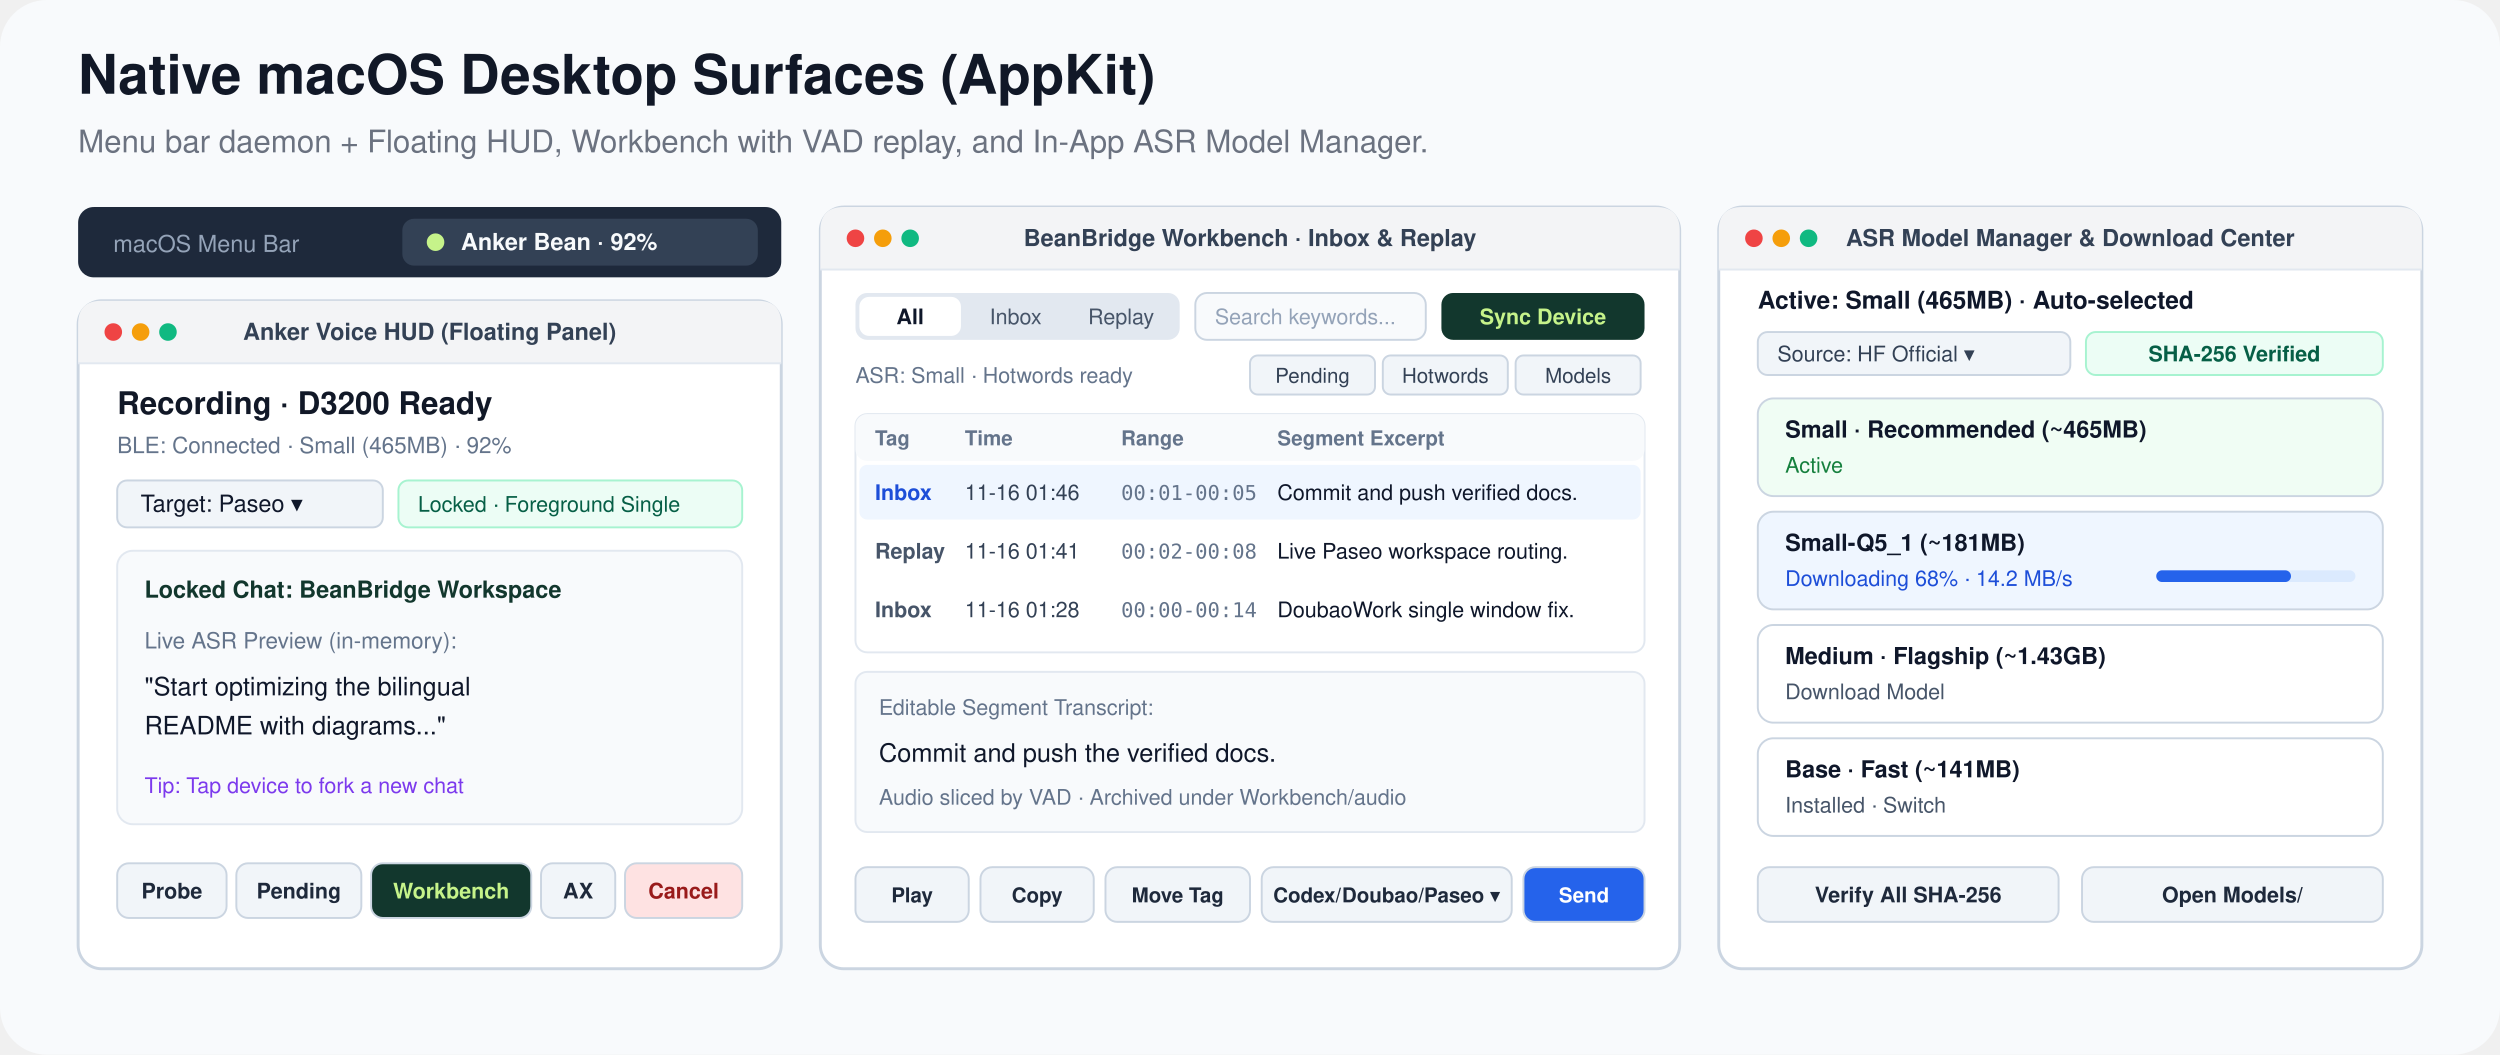
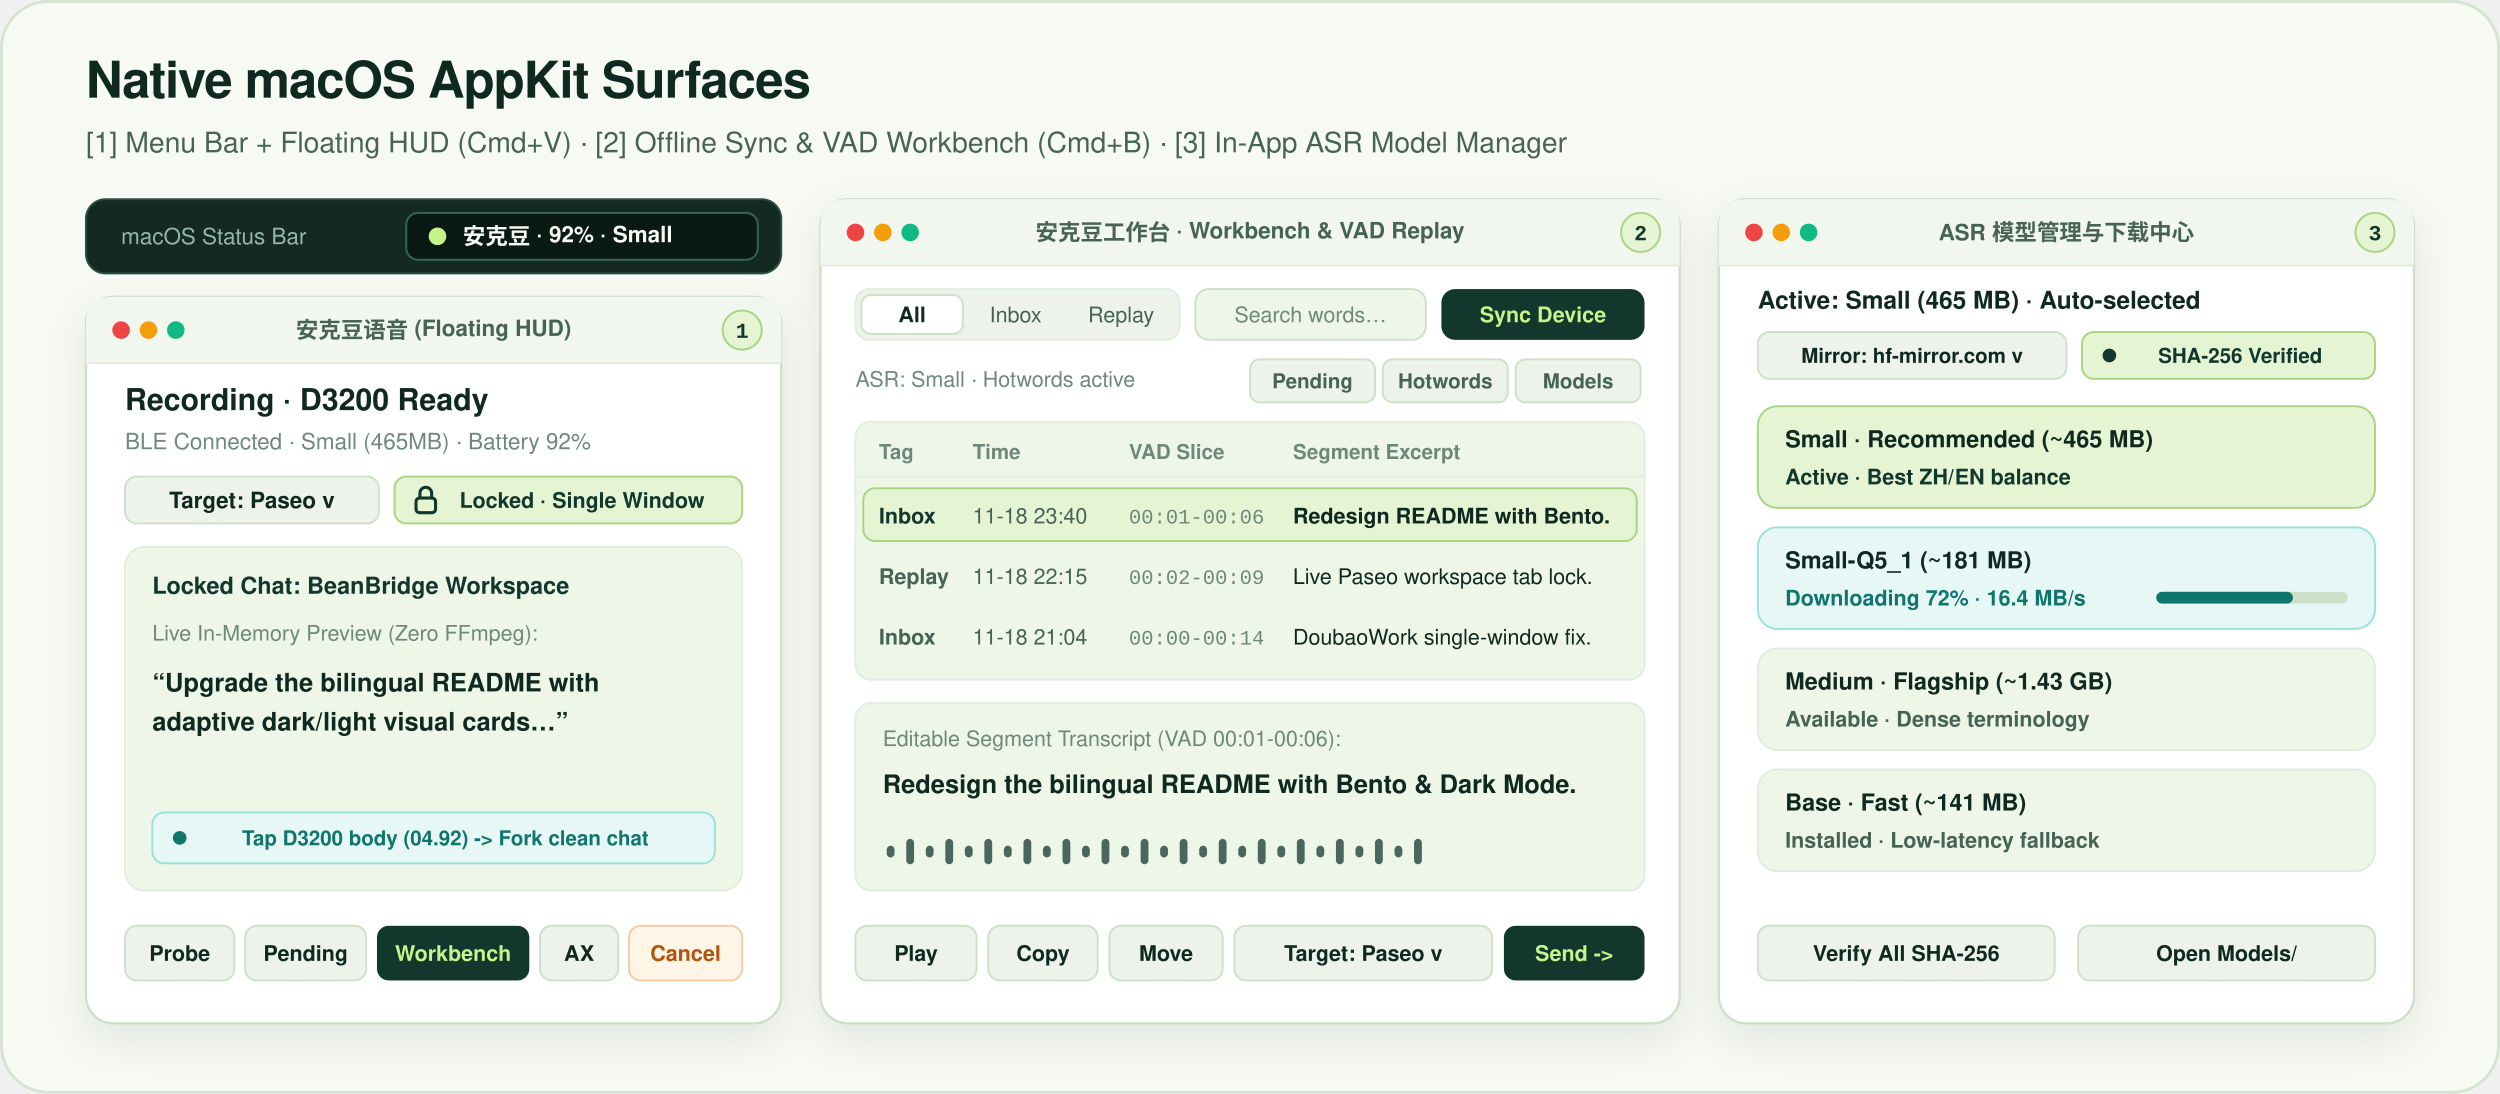
- <svg xmlns="http://www.w3.org/2000/svg" width="1280" height="540" viewBox="0 0 1280 540" role="img" aria-label="macOS desktop surfaces tour in v0.5.1">
-   <style>text{font-family:"Helvetica Neue",Helvetica,Arial,sans-serif} .mono{font-family:Menlo,Consolas,monospace}</style>
-   <rect width="1280" height="540" rx="24" fill="#F8FAFC" />
-   <text x="40" y="48" font-size="28" fill="#111827" font-weight="600" text-anchor="start">Native macOS Desktop Surfaces (AppKit)</text>
-   <text x="40" y="78" font-size="16" fill="#6B7280" font-weight="400" text-anchor="start">Menu bar daemon + Floating HUD, Workbench with VAD replay, and In-App ASR Model Manager.</text>
-   <rect x="40" y="106" width="360" height="36" rx="8" fill="#1E293B" />
-   <text x="58" y="129" font-size="12" fill="#94A3B8" font-weight="500" text-anchor="start">macOS Menu Bar</text>
-   <rect x="206" y="112" width="182" height="24" rx="6" fill="#334155" />
-   <circle cx="223" cy="124" r="4.5" fill="#C6F38A" />
-   <text x="236" y="128" font-size="12" fill="#F8FAFC" font-weight="600" text-anchor="start">Anker Bean · 92%</text>
-   <rect x="40" y="154" width="360" height="342" rx="12" fill="#FFFFFF" stroke="#CBD5E1" stroke-width="1.5" />
-   <path d="M40 166Q40 154 52 154H388Q400 154 400 166V186H40Z" fill="#F3F4F6" />
-   <line x1="40" y1="186" x2="400" y2="186" stroke="#E2E8F0" />
-   <circle cx="58" cy="170" r="4.5" fill="#EF4444" />
-   <circle cx="72" cy="170" r="4.5" fill="#F59E0B" />
-   <circle cx="86" cy="170" r="4.5" fill="#10B981" />
-   <text x="220.0" y="174" font-size="12" fill="#334155" font-weight="600" text-anchor="middle">Anker Voice HUD (Floating Panel)</text>
-   <text x="60" y="212" font-size="16" fill="#111827" font-weight="600" text-anchor="start">Recording · D3200 Ready</text>
-   <text x="60" y="232" font-size="11.5" fill="#64748B" font-weight="400" text-anchor="start">BLE: Connected · Small (465MB) · 92%</text>
-   <rect x="60" y="246" width="136" height="24" rx="5" fill="#F1F5F9" stroke="#CBD5E1" />
-   <text x="72" y="262" font-size="12" fill="#0F172A" font-weight="500" text-anchor="start">Target: Paseo ▾</text>
-   <rect x="204" y="246" width="176" height="24" rx="5" fill="#ECFDF5" stroke="#A7F3D0" />
-   <text x="214" y="262" font-size="11" fill="#065F46" font-weight="500" text-anchor="start">Locked · Foreground Single</text>
-   <rect x="60" y="282" width="320" height="140" rx="8" fill="#F8FAFC" stroke="#E2E8F0" />
-   <text x="74" y="306" font-size="12" fill="#12372D" font-weight="600" text-anchor="start">Locked Chat: BeanBridge Workspace</text>
-   <text x="74" y="332" font-size="11.5" fill="#64748B" font-weight="400" text-anchor="start">Live ASR Preview (in-memory):</text>
-   <text x="74" y="356" font-size="13" fill="#0F172A" font-weight="500" text-anchor="start">"Start optimizing the bilingual</text>
-   <text x="74" y="376" font-size="13" fill="#0F172A" font-weight="500" text-anchor="start">README with diagrams..."</text>
-   <text x="74" y="406" font-size="11" fill="#7C3AED" font-weight="400" text-anchor="start">Tip: Tap device to fork a new chat</text>
-   <rect x="60" y="442" width="56" height="28" rx="6" fill="#F1F5F9" stroke="#CBD5E1" />
-   <text x="88.0" y="460" font-size="11" fill="#1E293B" font-weight="600" text-anchor="middle">Probe</text>
-   <rect x="121" y="442" width="64" height="28" rx="6" fill="#F1F5F9" stroke="#CBD5E1" />
-   <text x="153.0" y="460" font-size="11" fill="#1E293B" font-weight="600" text-anchor="middle">Pending</text>
-   <rect x="190" y="442" width="82" height="28" rx="6" fill="#12372D" stroke="#CBD5E1" />
-   <text x="231.0" y="460" font-size="11" fill="#C6F38A" font-weight="600" text-anchor="middle">Workbench</text>
-   <rect x="277" y="442" width="38" height="28" rx="6" fill="#F1F5F9" stroke="#CBD5E1" />
-   <text x="296.0" y="460" font-size="11" fill="#1E293B" font-weight="600" text-anchor="middle">AX</text>
-   <rect x="320" y="442" width="60" height="28" rx="6" fill="#FEE2E2" stroke="#CBD5E1" />
-   <text x="350.0" y="460" font-size="11" fill="#991B1B" font-weight="600" text-anchor="middle">Cancel</text>
-   <rect x="420" y="106" width="440" height="390" rx="12" fill="#FFFFFF" stroke="#CBD5E1" stroke-width="1.5" />
-   <path d="M420 118Q420 106 432 106H848Q860 106 860 118V138H420Z" fill="#F3F4F6" />
-   <line x1="420" y1="138" x2="860" y2="138" stroke="#E2E8F0" />
-   <circle cx="438" cy="122" r="4.5" fill="#EF4444" />
-   <circle cx="452" cy="122" r="4.5" fill="#F59E0B" />
-   <circle cx="466" cy="122" r="4.5" fill="#10B981" />
-   <text x="640.0" y="126" font-size="12" fill="#334155" font-weight="600" text-anchor="middle">BeanBridge Workbench · Inbox &amp; Replay</text>
-   <rect x="438" y="150" width="166" height="24" rx="6" fill="#E2E8F0" />
-   <rect x="440" y="152" width="52" height="20" rx="5" fill="#FFFFFF" />
-   <text x="466" y="166" font-size="11" fill="#0F172A" font-weight="600" text-anchor="middle">All</text>
-   <text x="520" y="166" font-size="11" fill="#475569" font-weight="500" text-anchor="middle">Inbox</text>
-   <text x="574" y="166" font-size="11" fill="#475569" font-weight="500" text-anchor="middle">Replay</text>
-   <rect x="612" y="150" width="118" height="24" rx="6" fill="#F8FAFC" stroke="#CBD5E1" />
-   <text x="622" y="166" font-size="11" fill="#94A3B8" font-weight="400" text-anchor="start">Search keywords...</text>
-   <rect x="738" y="150" width="104" height="24" rx="6" fill="#12372D" />
-   <text x="790" y="166" font-size="11" fill="#C6F38A" font-weight="600" text-anchor="middle">Sync Device</text>
-   <text x="438" y="196" font-size="11" fill="#64748B" font-weight="400" text-anchor="start">ASR: Small · Hotwords ready</text>
-   <rect x="640" y="182" width="64" height="20" rx="4" fill="#F1F5F9" stroke="#CBD5E1" />
-   <text x="672" y="196" font-size="10.5" fill="#334155" font-weight="500" text-anchor="middle">Pending</text>
-   <rect x="708" y="182" width="64" height="20" rx="4" fill="#F1F5F9" stroke="#CBD5E1" />
-   <text x="740" y="196" font-size="10.5" fill="#334155" font-weight="500" text-anchor="middle">Hotwords</text>
-   <rect x="776" y="182" width="64" height="20" rx="4" fill="#F1F5F9" stroke="#CBD5E1" />
-   <text x="808" y="196" font-size="10.5" fill="#334155" font-weight="500" text-anchor="middle">Models</text>
-   <rect x="438" y="212" width="404" height="122" rx="6" fill="#FFFFFF" stroke="#E2E8F0" />
-   <rect x="438" y="212" width="404" height="24" rx="6" fill="#F8FAFC" />
-   <text x="448" y="228" font-size="10.5" fill="#64748B" font-weight="600" text-anchor="start">Tag</text>
-   <text x="494" y="228" font-size="10.5" fill="#64748B" font-weight="600" text-anchor="start">Time</text>
-   <text x="574" y="228" font-size="10.5" fill="#64748B" font-weight="600" text-anchor="start">Range</text>
-   <text x="654" y="228" font-size="10.5" fill="#64748B" font-weight="600" text-anchor="start">Segment Excerpt</text>
-   <rect x="440" y="238" width="400" height="28" rx="4" fill="#EFF6FF" />
-   <text x="448" y="256" font-size="11" fill="#1D4ED8" font-weight="600" text-anchor="start">Inbox</text>
-   <text x="494" y="256" font-size="11" fill="#334155" font-weight="400" text-anchor="start">11-16 01:46</text>
-   <text x="574" y="256" font-size="10.5" fill="#64748B" font-weight="400" text-anchor="start" class="mono">00:01-00:05</text>
-   <text x="654" y="256" font-size="11" fill="#0F172A" font-weight="400" text-anchor="start">Commit and push verified docs.</text>
-   <text x="448" y="286" font-size="11" fill="#475569" font-weight="600" text-anchor="start">Replay</text>
-   <text x="494" y="286" font-size="11" fill="#334155" font-weight="400" text-anchor="start">11-16 01:41</text>
-   <text x="574" y="286" font-size="10.5" fill="#64748B" font-weight="400" text-anchor="start" class="mono">00:02-00:08</text>
-   <text x="654" y="286" font-size="11" fill="#0F172A" font-weight="400" text-anchor="start">Live Paseo workspace routing.</text>
-   <text x="448" y="316" font-size="11" fill="#475569" font-weight="600" text-anchor="start">Inbox</text>
-   <text x="494" y="316" font-size="11" fill="#334155" font-weight="400" text-anchor="start">11-16 01:28</text>
-   <text x="574" y="316" font-size="10.5" fill="#64748B" font-weight="400" text-anchor="start" class="mono">00:00-00:14</text>
-   <text x="654" y="316" font-size="11" fill="#0F172A" font-weight="400" text-anchor="start">DoubaoWork single window fix.</text>
-   <rect x="438" y="344" width="404" height="82" rx="6" fill="#F8FAFC" stroke="#E2E8F0" />
-   <text x="450" y="366" font-size="11" fill="#64748B" font-weight="400" text-anchor="start">Editable Segment Transcript:</text>
-   <text x="450" y="390" font-size="13" fill="#0F172A" font-weight="500" text-anchor="start">Commit and push the verified docs.</text>
-   <text x="450" y="412" font-size="11" fill="#64748B" font-weight="400" text-anchor="start">Audio sliced by VAD · Archived under Workbench/audio</text>
-   <rect x="438" y="444" width="58" height="28" rx="6" fill="#F1F5F9" stroke="#CBD5E1" />
-   <text x="467.0" y="462" font-size="10.5" fill="#1E293B" font-weight="600" text-anchor="middle">Play</text>
-   <rect x="502" y="444" width="58" height="28" rx="6" fill="#F1F5F9" stroke="#CBD5E1" />
-   <text x="531.0" y="462" font-size="10.5" fill="#1E293B" font-weight="600" text-anchor="middle">Copy</text>
-   <rect x="566" y="444" width="74" height="28" rx="6" fill="#F1F5F9" stroke="#CBD5E1" />
-   <text x="603.0" y="462" font-size="10.5" fill="#1E293B" font-weight="600" text-anchor="middle">Move Tag</text>
-   <rect x="646" y="444" width="128" height="28" rx="6" fill="#F1F5F9" stroke="#CBD5E1" />
-   <text x="710.0" y="462" font-size="10.5" fill="#1E293B" font-weight="600" text-anchor="middle">Codex/Doubao/Paseo ▾</text>
-   <rect x="780" y="444" width="62" height="28" rx="6" fill="#2563EB" stroke="#CBD5E1" />
-   <text x="811.0" y="462" font-size="10.5" fill="#FFFFFF" font-weight="600" text-anchor="middle">Send</text>
-   <rect x="880" y="106" width="360" height="390" rx="12" fill="#FFFFFF" stroke="#CBD5E1" stroke-width="1.5" />
-   <path d="M880 118Q880 106 892 106H1228Q1240 106 1240 118V138H880Z" fill="#F3F4F6" />
-   <line x1="880" y1="138" x2="1240" y2="138" stroke="#E2E8F0" />
-   <circle cx="898" cy="122" r="4.5" fill="#EF4444" />
-   <circle cx="912" cy="122" r="4.5" fill="#F59E0B" />
-   <circle cx="926" cy="122" r="4.5" fill="#10B981" />
-   <text x="1060.0" y="126" font-size="12" fill="#334155" font-weight="600" text-anchor="middle">ASR Model Manager &amp; Download Center</text>
-   <text x="900" y="158" font-size="12.5" fill="#0F172A" font-weight="600" text-anchor="start">Active: Small (465MB) · Auto-selected</text>
-   <rect x="900" y="170" width="160" height="22" rx="5" fill="#F1F5F9" stroke="#CBD5E1" />
-   <text x="910" y="185" font-size="11" fill="#334155" font-weight="400" text-anchor="start">Source: HF Official ▾</text>
-   <rect x="1068" y="170" width="152" height="22" rx="5" fill="#ECFDF5" stroke="#A7F3D0" />
-   <text x="1144" y="185" font-size="11" fill="#065F46" font-weight="600" text-anchor="middle">SHA-256 Verified</text>
-   <rect x="900" y="204" width="320" height="50" rx="8" fill="#F0FDF4" stroke="#CBD5E1" />
-   <text x="914" y="224" font-size="12" fill="#0F172A" font-weight="600" text-anchor="start">Small · Recommended (~465MB)</text>
-   <text x="914" y="242" font-size="11" fill="#15803D" font-weight="500" text-anchor="start">Active</text>
-   <rect x="900" y="262" width="320" height="50" rx="8" fill="#EFF6FF" stroke="#CBD5E1" />
-   <text x="914" y="282" font-size="12" fill="#0F172A" font-weight="600" text-anchor="start">Small-Q5_1 (~181MB)</text>
-   <text x="914" y="300" font-size="11" fill="#1D4ED8" font-weight="500" text-anchor="start">Downloading 68% · 14.2 MB/s</text>
-   <rect x="1104" y="292" width="102" height="6" rx="3" fill="#DBEAFE" />
-   <rect x="1104" y="292" width="69" height="6" rx="3" fill="#2563EB" />
-   <rect x="900" y="320" width="320" height="50" rx="8" fill="#FFFFFF" stroke="#CBD5E1" />
-   <text x="914" y="340" font-size="12" fill="#0F172A" font-weight="600" text-anchor="start">Medium · Flagship (~1.43GB)</text>
-   <text x="914" y="358" font-size="11" fill="#475569" font-weight="500" text-anchor="start">Download Model</text>
-   <rect x="900" y="378" width="320" height="50" rx="8" fill="#FFFFFF" stroke="#CBD5E1" />
-   <text x="914" y="398" font-size="12" fill="#0F172A" font-weight="600" text-anchor="start">Base · Fast (~141MB)</text>
-   <text x="914" y="416" font-size="11" fill="#475569" font-weight="500" text-anchor="start">Installed · Switch</text>
-   <rect x="900" y="444" width="154" height="28" rx="6" fill="#F1F5F9" stroke="#CBD5E1" />
-   <text x="977" y="462" font-size="11" fill="#1E293B" font-weight="600" text-anchor="middle">Verify All SHA-256</text>
-   <rect x="1066" y="444" width="154" height="28" rx="6" fill="#F1F5F9" stroke="#CBD5E1" />
-   <text x="1143" y="462" font-size="11" fill="#1E293B" font-weight="600" text-anchor="middle">Open Models/</text>
+ <svg xmlns="http://www.w3.org/2000/svg" width="1280" height="560" viewBox="0 0 1280 560" role="img" aria-label="BeanBridge Native macOS AppKit Surfaces Showcase">
+   <style>text{font-family:-apple-system,BlinkMacSystemFont,"SF Pro Display","Segoe UI","PingFang SC","Hiragino Sans GB","Microsoft YaHei",Helvetica,Arial,sans-serif} .mono{font-family:"SF Mono",Menlo,Monaco,Consolas,"Liberation Mono",monospace} </style>
+   <rect x="0.75" y="0.75" width="1278.5" height="558.5" rx="24" fill="#F6FAF3" stroke="#D5E4CF" stroke-width="1.5" />
+   <defs>
+     <filter id="cardShadow" x="-8%" y="-8%" width="116%" height="120%">
+       <feDropShadow dx="0" dy="8" stdDeviation="10" flood-color="#04110D" flood-opacity="0.08" />
+     </filter>
+     <linearGradient id="beanGrad" x1="0" y1="0" x2="1" y2="1">
+       <stop offset="0%" stop-color="#285948" />
+       <stop offset="55%" stop-color="#14382D" />
+       <stop offset="100%" stop-color="#0A1F19" />
+     </linearGradient>
+     <linearGradient id="metalRim" x1="0" y1="0" x2="1" y2="1">
+       <stop offset="0%" stop-color="#D7E2DC" />
+       <stop offset="50%" stop-color="#7C9087" />
+       <stop offset="100%" stop-color="#C8D6CE" />
+     </linearGradient>
+   </defs>
+   <text x="44" y="50" font-size="26" fill="#0F2921" font-weight="700" text-anchor="start" letter-spacing="-0.5">Native macOS AppKit Surfaces</text>
+   <text x="44" y="78" font-size="14.5" fill="#466356" font-weight="500" text-anchor="start">[1] Menu Bar + Floating HUD (Cmd+V)   ·   [2] Offline Sync &amp; VAD Workbench (Cmd+B)   ·   [3] In-App ASR Model Manager</text>
+   <rect x="44" y="102" width="356" height="38" rx="10" fill="#132922" stroke="#285042" />
+   <text x="62" y="125" font-size="11.5" fill="#95B8A6" font-weight="500" text-anchor="start">macOS Status Bar</text>
+   <rect x="208" y="109" width="180" height="24" rx="6" fill="#0B1915" stroke="#356653" />
+   <circle cx="224" cy="121" r="4.5" fill="#C6F38A" />
+   <text x="237" y="125" font-size="11.5" fill="#F6FAF0" font-weight="600" text-anchor="start">安克豆 · 92% · Small</text>
+   <rect x="44" y="152" width="356" height="372" rx="14" fill="#FFFFFF" stroke="#CFE0C8" stroke-width="1.3" filter="url(#cardShadow)" />
+   <path d="M44 166Q44 152 58 152H386Q400 152 400 166V186H44Z" fill="#F1F6EE" />
+   <line x1="44" y1="186" x2="400" y2="186" stroke="#E2EDE0" />
+   <circle cx="62" cy="169" r="4.5" fill="#EF4444" />
+   <circle cx="76" cy="169" r="4.5" fill="#F59E0B" />
+   <circle cx="90" cy="169" r="4.5" fill="#10B981" />
+   <text x="222.0" y="173" font-size="11.5" fill="#466356" font-weight="600" text-anchor="middle">安克豆语音 (Floating HUD)</text>
+   <circle cx="380" cy="169" r="10" fill="#E5F5D3" stroke="#A8D582" />
+   <text x="380" y="173" font-size="11" fill="#12372D" font-weight="700" text-anchor="middle" class="mono">1</text>
+   <text x="64" y="210" font-size="15.5" fill="#0F2921" font-weight="700" text-anchor="start">Recording · D3200 Ready</text>
+   <text x="64" y="230" font-size="11.5" fill="#6E887B" font-weight="400" text-anchor="start">BLE Connected · Small (465MB) · Battery 92%</text>
+   <rect x="64" y="244" width="130" height="24" rx="6" fill="#EDF3EA" stroke="#CFE0C8" stroke-width="1" />
+   <text x="129.0" y="260.14" font-size="11.5" fill="#0F2921" font-weight="600" text-anchor="middle">Target: Paseo v</text>
+   <rect x="202" y="244" width="178" height="24" rx="6" fill="#E5F5D3" stroke="#A8D582" />
+   <rect x="213" y="255" width="10" height="7.5" rx="1.8" fill="none" stroke="#12372D" stroke-width="1.6" />
+   <path d="M215 255V252.5A3 3 0 0 1 221 252.5V255" fill="none" stroke="#12372D" stroke-width="1.6" />
+   <text x="298" y="260" font-size="11" fill="#12372D" font-weight="700" text-anchor="middle">Locked · Single Window</text>
+   <rect x="64" y="280" width="316" height="176" rx="10" fill="#EEF6E8" stroke="#E2EDE0" />
+   <text x="78" y="304" font-size="12" fill="#12372D" font-weight="700" text-anchor="start">Locked Chat: BeanBridge Workspace</text>
+   <text x="78" y="328" font-size="11" fill="#6E887B" font-weight="400" text-anchor="start">Live In-Memory Preview (Zero FFmpeg):</text>
+   <text x="78" y="354" font-size="13" fill="#0F2921" font-weight="600" text-anchor="start">“Upgrade the bilingual README with</text>
+   <text x="78" y="374" font-size="13" fill="#0F2921" font-weight="600" text-anchor="start">adaptive dark/light visual cards…”</text>
+   <rect x="78" y="416" width="288" height="26" rx="6" fill="#E6F7F5" stroke="#99E2DA" stroke-width="1" />
+   <circle cx="92" cy="429.0" r="3.5" fill="#0F766E" />
+   <text x="228.0" y="432.78" font-size="10.5" fill="#0F766E" font-weight="600" text-anchor="middle">Tap D3200 body (04.92) -&gt; Fork clean chat</text>
+   <rect x="64" y="474" width="56" height="28" rx="6" fill="#EDF3EA" stroke="#CFE0C8" stroke-width="1" />
+   <text x="92.0" y="491.96" font-size="11" fill="#0F2921" font-weight="600" text-anchor="middle">Probe</text>
+   <rect x="125.5" y="474" width="62" height="28" rx="6" fill="#EDF3EA" stroke="#CFE0C8" stroke-width="1" />
+   <text x="156.5" y="491.96" font-size="11" fill="#0F2921" font-weight="600" text-anchor="middle">Pending</text>
+   <rect x="193.0" y="474" width="78" height="28" rx="6" fill="#12372D" />
+   <text x="232.0" y="491.96" font-size="11" fill="#C6F38A" font-weight="700" text-anchor="middle">Workbench</text>
+   <rect x="276.5" y="474" width="40" height="28" rx="6" fill="#EDF3EA" stroke="#CFE0C8" stroke-width="1" />
+   <text x="296.5" y="491.96" font-size="11" fill="#0F2921" font-weight="600" text-anchor="middle">AX</text>
+   <rect x="322.0" y="474" width="58" height="28" rx="6" fill="#FEF5E7" stroke="#F5CBA7" stroke-width="1" />
+   <text x="351.0" y="491.96" font-size="11" fill="#B45309" font-weight="700" text-anchor="middle">Cancel</text>
+   <rect x="420" y="102" width="440" height="422" rx="14" fill="#FFFFFF" stroke="#CFE0C8" stroke-width="1.3" filter="url(#cardShadow)" />
+   <path d="M420 116Q420 102 434 102H846Q860 102 860 116V136H420Z" fill="#F1F6EE" />
+   <line x1="420" y1="136" x2="860" y2="136" stroke="#E2EDE0" />
+   <circle cx="438" cy="119" r="4.5" fill="#EF4444" />
+   <circle cx="452" cy="119" r="4.5" fill="#F59E0B" />
+   <circle cx="466" cy="119" r="4.5" fill="#10B981" />
+   <text x="640.0" y="123" font-size="11.5" fill="#466356" font-weight="600" text-anchor="middle">安克豆工作台 · Workbench &amp; VAD Replay</text>
+   <circle cx="840" cy="119" r="10" fill="#E5F5D3" stroke="#A8D582" />
+   <text x="840" y="123" font-size="11" fill="#12372D" font-weight="700" text-anchor="middle" class="mono">2</text>
+   <rect x="438" y="148" width="166" height="26" rx="7" fill="#EDF3EA" stroke="#E2EDE0" />
+   <rect x="441" y="151" width="52" height="20" rx="5" fill="#FFFFFF" stroke="#CFE0C8" stroke-width="1" />
+   <text x="467.0" y="164.96" font-size="11" fill="#0F2921" font-weight="700" text-anchor="middle">All</text>
+   <text x="520" y="165" font-size="11" fill="#466356" font-weight="500" text-anchor="middle">Inbox</text>
+   <text x="574" y="165" font-size="11" fill="#466356" font-weight="500" text-anchor="middle">Replay</text>
+   <rect x="612" y="148" width="118" height="26" rx="7" fill="#EEF6E8" stroke="#CFE0C8" stroke-width="1" />
+   <text x="671.0" y="164.96" font-size="11" fill="#6E887B" font-weight="400" text-anchor="middle">Search words…</text>
+   <rect x="738" y="148" width="104" height="26" rx="7" fill="#12372D" />
+   <text x="790.0" y="164.96" font-size="11" fill="#C6F38A" font-weight="700" text-anchor="middle">Sync Device</text>
+   <text x="438" y="198" font-size="11" fill="#6E887B" font-weight="400" text-anchor="start">ASR: Small · Hotwords active</text>
+   <rect x="640" y="184" width="64" height="22" rx="5" fill="#EDF3EA" stroke="#CFE0C8" stroke-width="1" />
+   <text x="672.0" y="198.78" font-size="10.5" fill="#466356" font-weight="600" text-anchor="middle">Pending</text>
+   <rect x="708" y="184" width="64" height="22" rx="5" fill="#EDF3EA" stroke="#CFE0C8" stroke-width="1" />
+   <text x="740.0" y="198.78" font-size="10.5" fill="#466356" font-weight="600" text-anchor="middle">Hotwords</text>
+   <rect x="776" y="184" width="64" height="22" rx="5" fill="#EDF3EA" stroke="#CFE0C8" stroke-width="1" />
+   <text x="808.0" y="198.78" font-size="10.5" fill="#466356" font-weight="600" text-anchor="middle">Models</text>
+   <rect x="438" y="216" width="404" height="132" rx="8" fill="#EEF6E8" stroke="#E2EDE0" />
+   <text x="450" y="235" font-size="10.5" fill="#6E887B" font-weight="700" text-anchor="start">Tag</text>
+   <text x="498" y="235" font-size="10.5" fill="#6E887B" font-weight="700" text-anchor="start">Time</text>
+   <text x="578" y="235" font-size="10.5" fill="#6E887B" font-weight="700" text-anchor="start">VAD Slice</text>
+   <text x="662" y="235" font-size="10.5" fill="#6E887B" font-weight="700" text-anchor="start">Segment Excerpt</text>
+   <line x1="438" y1="244" x2="842" y2="244" stroke="#E2EDE0" />
+   <rect x="442" y="250" width="396" height="27" rx="6" fill="#E5F5D3" stroke="#A8D582" />
+   <text x="450" y="268" font-size="11" fill="#12372D" font-weight="700" text-anchor="start">Inbox</text>
+   <text x="498" y="268" font-size="11" fill="#466356" font-weight="400" text-anchor="start">11-18 23:40</text>
+   <text x="578" y="268" font-size="10.5" fill="#6E887B" font-weight="400" text-anchor="start" class="mono">00:01-00:06</text>
+   <text x="662" y="268" font-size="11" fill="#0F2921" font-weight="600" text-anchor="start">Redesign README with Bento.</text>
+   <text x="450" y="299" font-size="11" fill="#466356" font-weight="700" text-anchor="start">Replay</text>
+   <text x="498" y="299" font-size="11" fill="#466356" font-weight="400" text-anchor="start">11-18 22:15</text>
+   <text x="578" y="299" font-size="10.5" fill="#6E887B" font-weight="400" text-anchor="start" class="mono">00:02-00:09</text>
+   <text x="662" y="299" font-size="11" fill="#0F2921" font-weight="400" text-anchor="start">Live Paseo workspace tab lock.</text>
+   <text x="450" y="330" font-size="11" fill="#466356" font-weight="700" text-anchor="start">Inbox</text>
+   <text x="498" y="330" font-size="11" fill="#466356" font-weight="400" text-anchor="start">11-18 21:04</text>
+   <text x="578" y="330" font-size="10.5" fill="#6E887B" font-weight="400" text-anchor="start" class="mono">00:00-00:14</text>
+   <text x="662" y="330" font-size="11" fill="#0F2921" font-weight="400" text-anchor="start">DoubaoWork single-window fix.</text>
+   <rect x="438" y="360" width="404" height="96" rx="8" fill="#EEF6E8" stroke="#E2EDE0" />
+   <text x="452" y="382" font-size="11" fill="#6E887B" font-weight="400" text-anchor="start">Editable Segment Transcript (VAD 00:01-00:06):</text>
+   <text x="452" y="406" font-size="13" fill="#0F2921" font-weight="600" text-anchor="start">Redesign the bilingual README with Bento &amp; Dark Mode.</text>
+   <rect x="454" y="433.0" width="4" height="6" rx="2" fill="#12372D" opacity="0.75" />
+   <rect x="464" y="429.5" width="4" height="13" rx="2" fill="#12372D" opacity="0.75" />
+   <rect x="474" y="433.0" width="4" height="6" rx="2" fill="#12372D" opacity="0.75" />
+   <rect x="484" y="429.5" width="4" height="13" rx="2" fill="#12372D" opacity="0.75" />
+   <rect x="494" y="433.0" width="4" height="6" rx="2" fill="#12372D" opacity="0.75" />
+   <rect x="504" y="429.5" width="4" height="13" rx="2" fill="#12372D" opacity="0.75" />
+   <rect x="514" y="433.0" width="4" height="6" rx="2" fill="#12372D" opacity="0.75" />
+   <rect x="524" y="429.5" width="4" height="13" rx="2" fill="#12372D" opacity="0.75" />
+   <rect x="534" y="433.0" width="4" height="6" rx="2" fill="#12372D" opacity="0.75" />
+   <rect x="544" y="429.5" width="4" height="13" rx="2" fill="#12372D" opacity="0.75" />
+   <rect x="554" y="433.0" width="4" height="6" rx="2" fill="#12372D" opacity="0.75" />
+   <rect x="564" y="429.5" width="4" height="13" rx="2" fill="#12372D" opacity="0.75" />
+   <rect x="574" y="433.0" width="4" height="6" rx="2" fill="#12372D" opacity="0.75" />
+   <rect x="584" y="429.5" width="4" height="13" rx="2" fill="#12372D" opacity="0.75" />
+   <rect x="594" y="433.0" width="4" height="6" rx="2" fill="#12372D" opacity="0.75" />
+   <rect x="604" y="429.5" width="4" height="13" rx="2" fill="#12372D" opacity="0.75" />
+   <rect x="614" y="433.0" width="4" height="6" rx="2" fill="#12372D" opacity="0.75" />
+   <rect x="624" y="429.5" width="4" height="13" rx="2" fill="#12372D" opacity="0.75" />
+   <rect x="634" y="433.0" width="4" height="6" rx="2" fill="#12372D" opacity="0.75" />
+   <rect x="644" y="429.5" width="4" height="13" rx="2" fill="#12372D" opacity="0.75" />
+   <rect x="654" y="433.0" width="4" height="6" rx="2" fill="#12372D" opacity="0.75" />
+   <rect x="664" y="429.5" width="4" height="13" rx="2" fill="#12372D" opacity="0.75" />
+   <rect x="674" y="433.0" width="4" height="6" rx="2" fill="#12372D" opacity="0.75" />
+   <rect x="684" y="429.5" width="4" height="13" rx="2" fill="#12372D" opacity="0.75" />
+   <rect x="694" y="433.0" width="4" height="6" rx="2" fill="#12372D" opacity="0.75" />
+   <rect x="704" y="429.5" width="4" height="13" rx="2" fill="#12372D" opacity="0.75" />
+   <rect x="714" y="433.0" width="4" height="6" rx="2" fill="#12372D" opacity="0.75" />
+   <rect x="724" y="429.5" width="4" height="13" rx="2" fill="#12372D" opacity="0.75" />
+   <rect x="438" y="474" width="62" height="28" rx="6" fill="#EDF3EA" stroke="#CFE0C8" stroke-width="1" />
+   <text x="469.0" y="491.96" font-size="11" fill="#0F2921" font-weight="600" text-anchor="middle">Play</text>
+   <rect x="506" y="474" width="56" height="28" rx="6" fill="#EDF3EA" stroke="#CFE0C8" stroke-width="1" />
+   <text x="534.0" y="491.96" font-size="11" fill="#0F2921" font-weight="600" text-anchor="middle">Copy</text>
+   <rect x="568" y="474" width="58" height="28" rx="6" fill="#EDF3EA" stroke="#CFE0C8" stroke-width="1" />
+   <text x="597.0" y="491.96" font-size="11" fill="#0F2921" font-weight="600" text-anchor="middle">Move</text>
+   <rect x="632" y="474" width="132" height="28" rx="6" fill="#EDF3EA" stroke="#CFE0C8" stroke-width="1" />
+   <text x="698.0" y="491.96" font-size="11" fill="#0F2921" font-weight="600" text-anchor="middle">Target: Paseo v</text>
+   <rect x="770" y="474" width="72" height="28" rx="6" fill="#12372D" />
+   <text x="806.0" y="491.96" font-size="11" fill="#C6F38A" font-weight="700" text-anchor="middle">Send -&gt;</text>
+   <rect x="880" y="102" width="356" height="422" rx="14" fill="#FFFFFF" stroke="#CFE0C8" stroke-width="1.3" filter="url(#cardShadow)" />
+   <path d="M880 116Q880 102 894 102H1222Q1236 102 1236 116V136H880Z" fill="#F1F6EE" />
+   <line x1="880" y1="136" x2="1236" y2="136" stroke="#E2EDE0" />
+   <circle cx="898" cy="119" r="4.5" fill="#EF4444" />
+   <circle cx="912" cy="119" r="4.5" fill="#F59E0B" />
+   <circle cx="926" cy="119" r="4.5" fill="#10B981" />
+   <text x="1058.0" y="123" font-size="11.5" fill="#466356" font-weight="600" text-anchor="middle">ASR 模型管理与下载中心</text>
+   <circle cx="1216" cy="119" r="10" fill="#E5F5D3" stroke="#A8D582" />
+   <text x="1216" y="123" font-size="11" fill="#12372D" font-weight="700" text-anchor="middle" class="mono">3</text>
+   <text x="900" y="158" font-size="12.5" fill="#0F2921" font-weight="700" text-anchor="start">Active: Small (465 MB) · Auto-selected</text>
+   <rect x="900" y="170" width="158" height="24" rx="6" fill="#EDF3EA" stroke="#CFE0C8" stroke-width="1" />
+   <text x="979.0" y="185.78" font-size="10.5" fill="#0F2921" font-weight="600" text-anchor="middle">Mirror: hf-mirror.com v</text>
+   <rect x="1066" y="170" width="150" height="24" rx="6" fill="#E5F5D3" stroke="#A8D582" stroke-width="1" />
+   <circle cx="1080" cy="182.0" r="3.5" fill="#12372D" />
+   <text x="1147.0" y="185.78" font-size="10.5" fill="#12372D" font-weight="700" text-anchor="middle">SHA-256 Verified</text>
+   <rect x="900" y="208" width="316" height="52" rx="10" fill="#E5F5D3" stroke="#A8D582" />
+   <text x="914" y="229" font-size="12" fill="#0F2921" font-weight="700" text-anchor="start">Small · Recommended (~465 MB)</text>
+   <text x="914" y="248" font-size="11" fill="#12372D" font-weight="600" text-anchor="start">Active · Best ZH/EN balance</text>
+   <rect x="900" y="270" width="316" height="52" rx="10" fill="#E6F7F5" stroke="#99E2DA" />
+   <text x="914" y="291" font-size="12" fill="#0F2921" font-weight="700" text-anchor="start">Small-Q5_1 (~181 MB)</text>
+   <text x="914" y="310" font-size="11" fill="#0F766E" font-weight="600" text-anchor="start">Downloading 72% · 16.4 MB/s</text>
+   <rect x="1104" y="303" width="98" height="6" rx="3" fill="#CFE0C8" />
+   <rect x="1104" y="303" width="70" height="6" rx="3" fill="#0F766E" />
+   <rect x="900" y="332" width="316" height="52" rx="10" fill="#EEF6E8" stroke="#E2EDE0" />
+   <text x="914" y="353" font-size="12" fill="#0F2921" font-weight="700" text-anchor="start">Medium · Flagship (~1.43 GB)</text>
+   <text x="914" y="372" font-size="11" fill="#466356" font-weight="600" text-anchor="start">Available · Dense terminology</text>
+   <rect x="900" y="394" width="316" height="52" rx="10" fill="#EEF6E8" stroke="#E2EDE0" />
+   <text x="914" y="415" font-size="12" fill="#0F2921" font-weight="700" text-anchor="start">Base · Fast (~141 MB)</text>
+   <text x="914" y="434" font-size="11" fill="#466356" font-weight="600" text-anchor="start">Installed · Low-latency fallback</text>
+   <rect x="900" y="474" width="152" height="28" rx="6" fill="#EDF3EA" stroke="#CFE0C8" stroke-width="1" />
+   <text x="976.0" y="491.96" font-size="11" fill="#0F2921" font-weight="600" text-anchor="middle">Verify All SHA-256</text>
+   <rect x="1064" y="474" width="152" height="28" rx="6" fill="#EDF3EA" stroke="#CFE0C8" stroke-width="1" />
+   <text x="1140.0" y="491.96" font-size="11" fill="#0F2921" font-weight="600" text-anchor="middle">Open Models/</text>
</svg>
